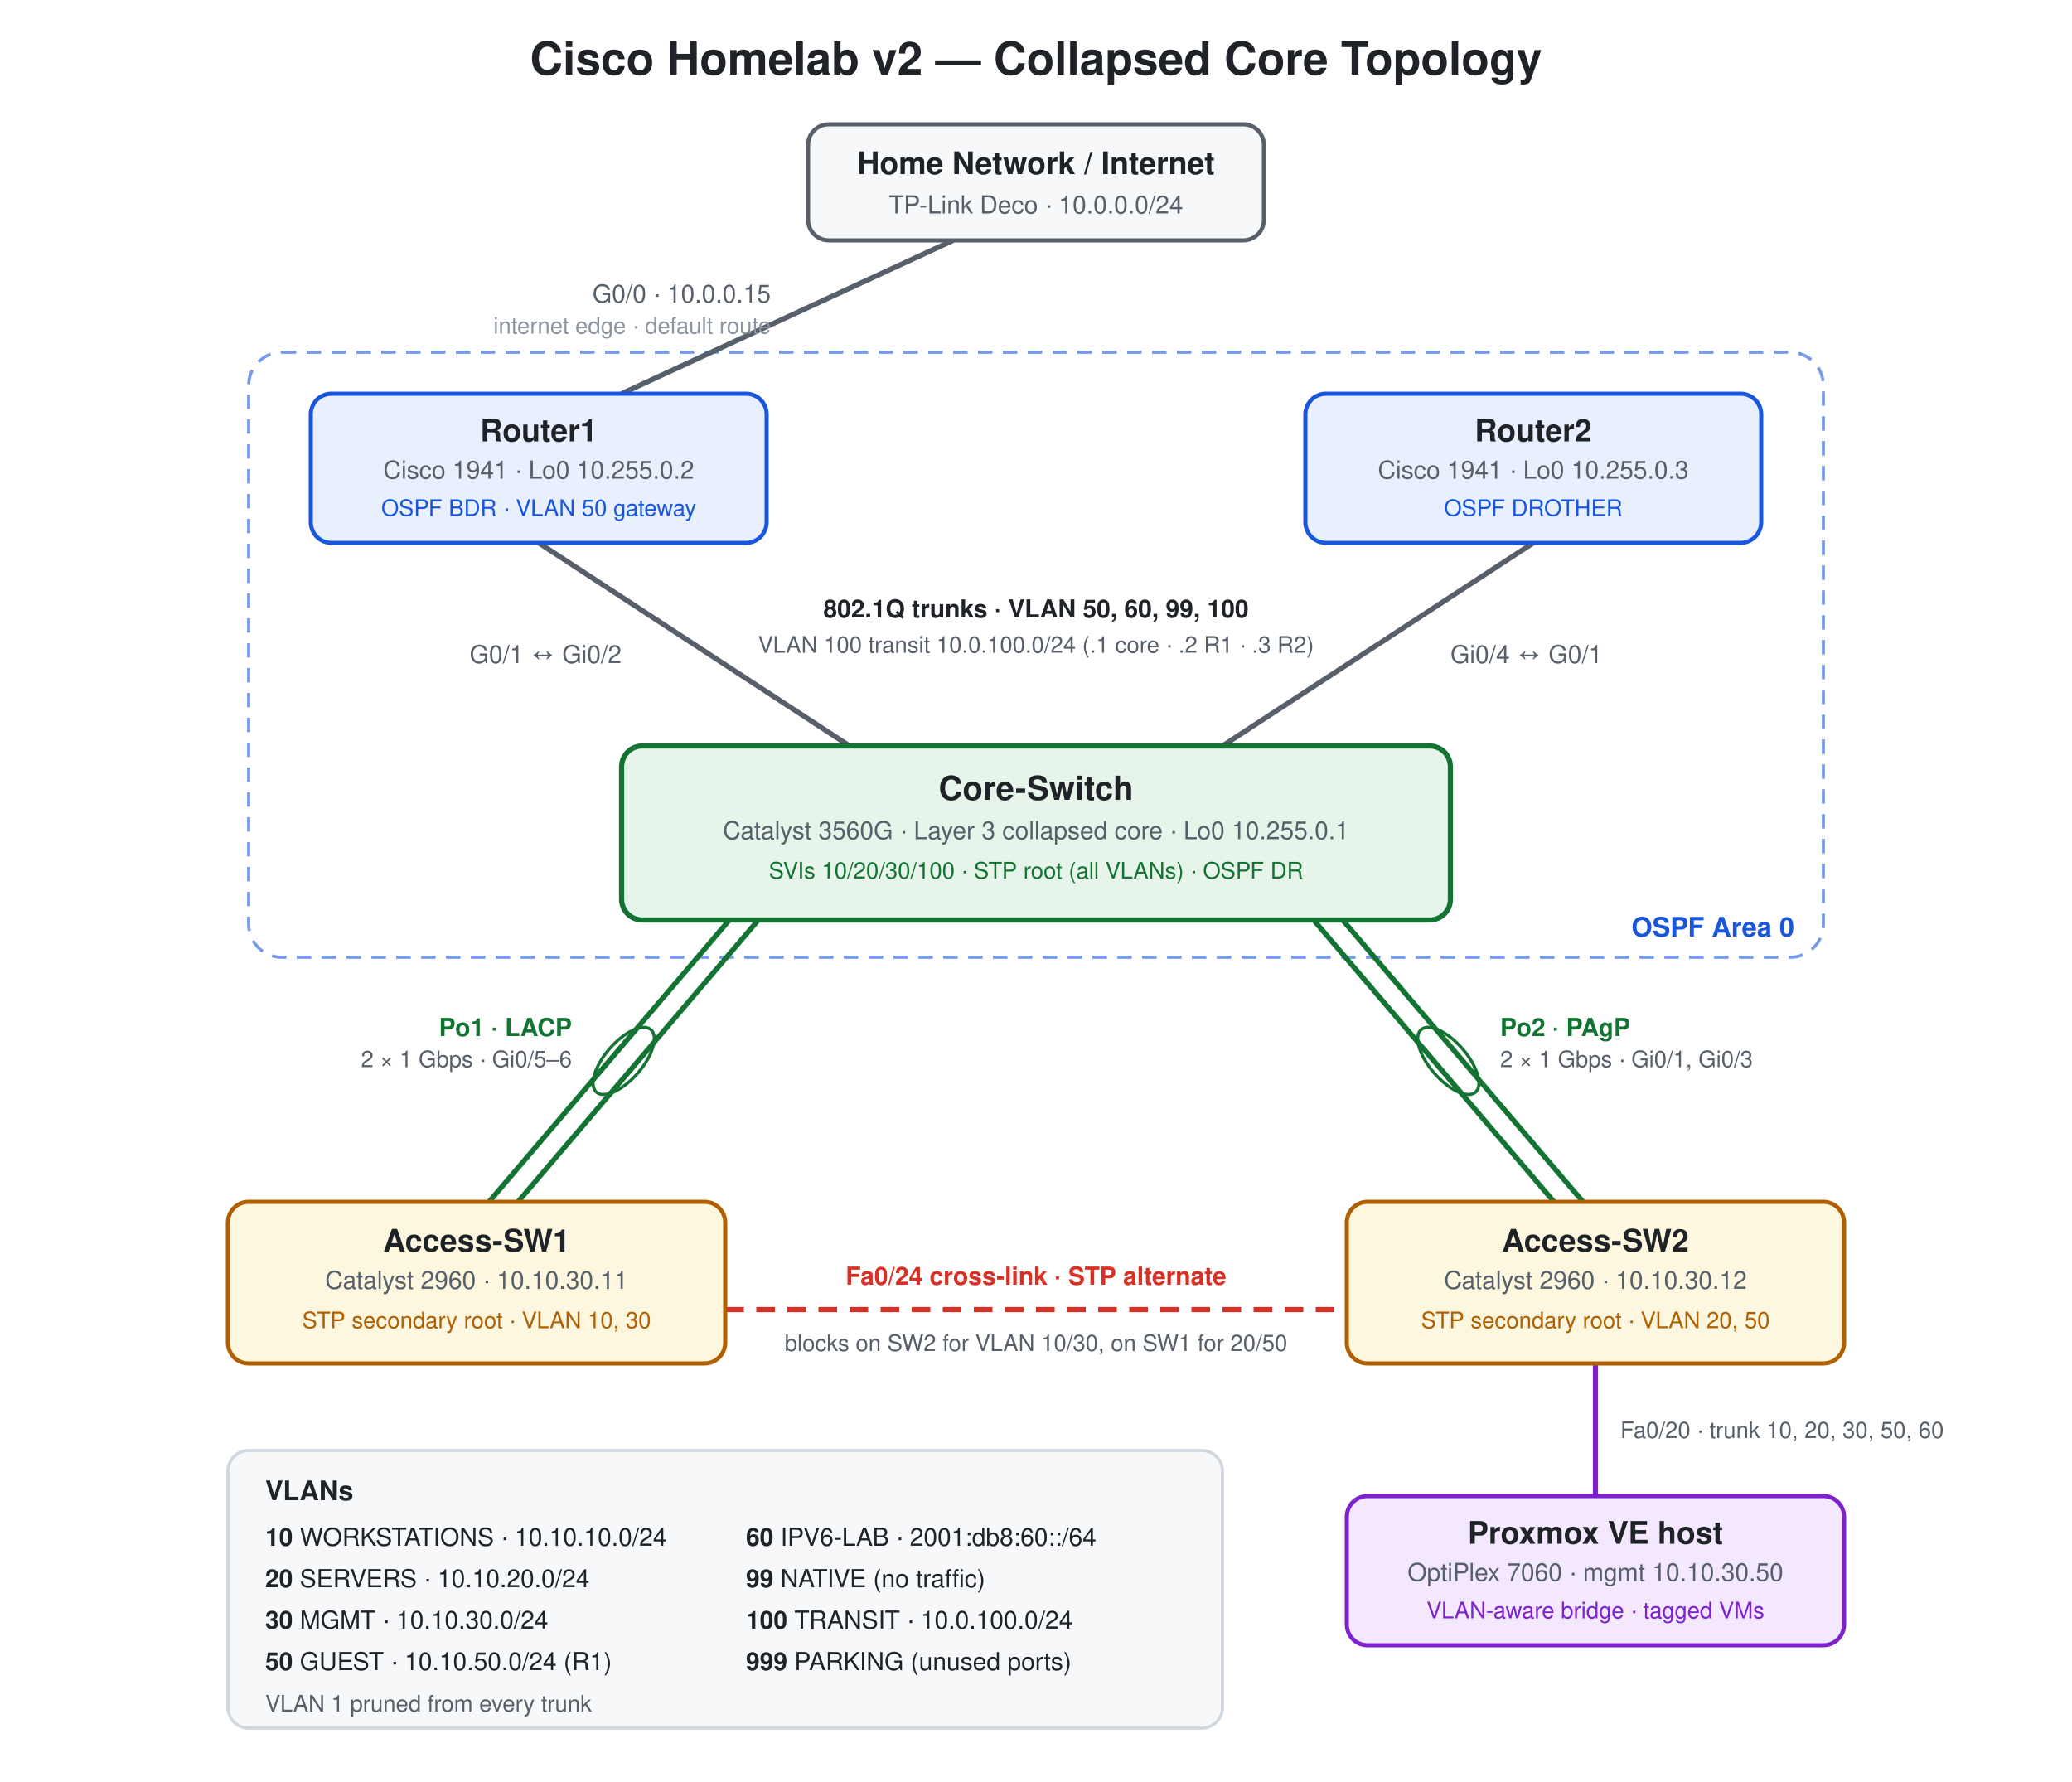
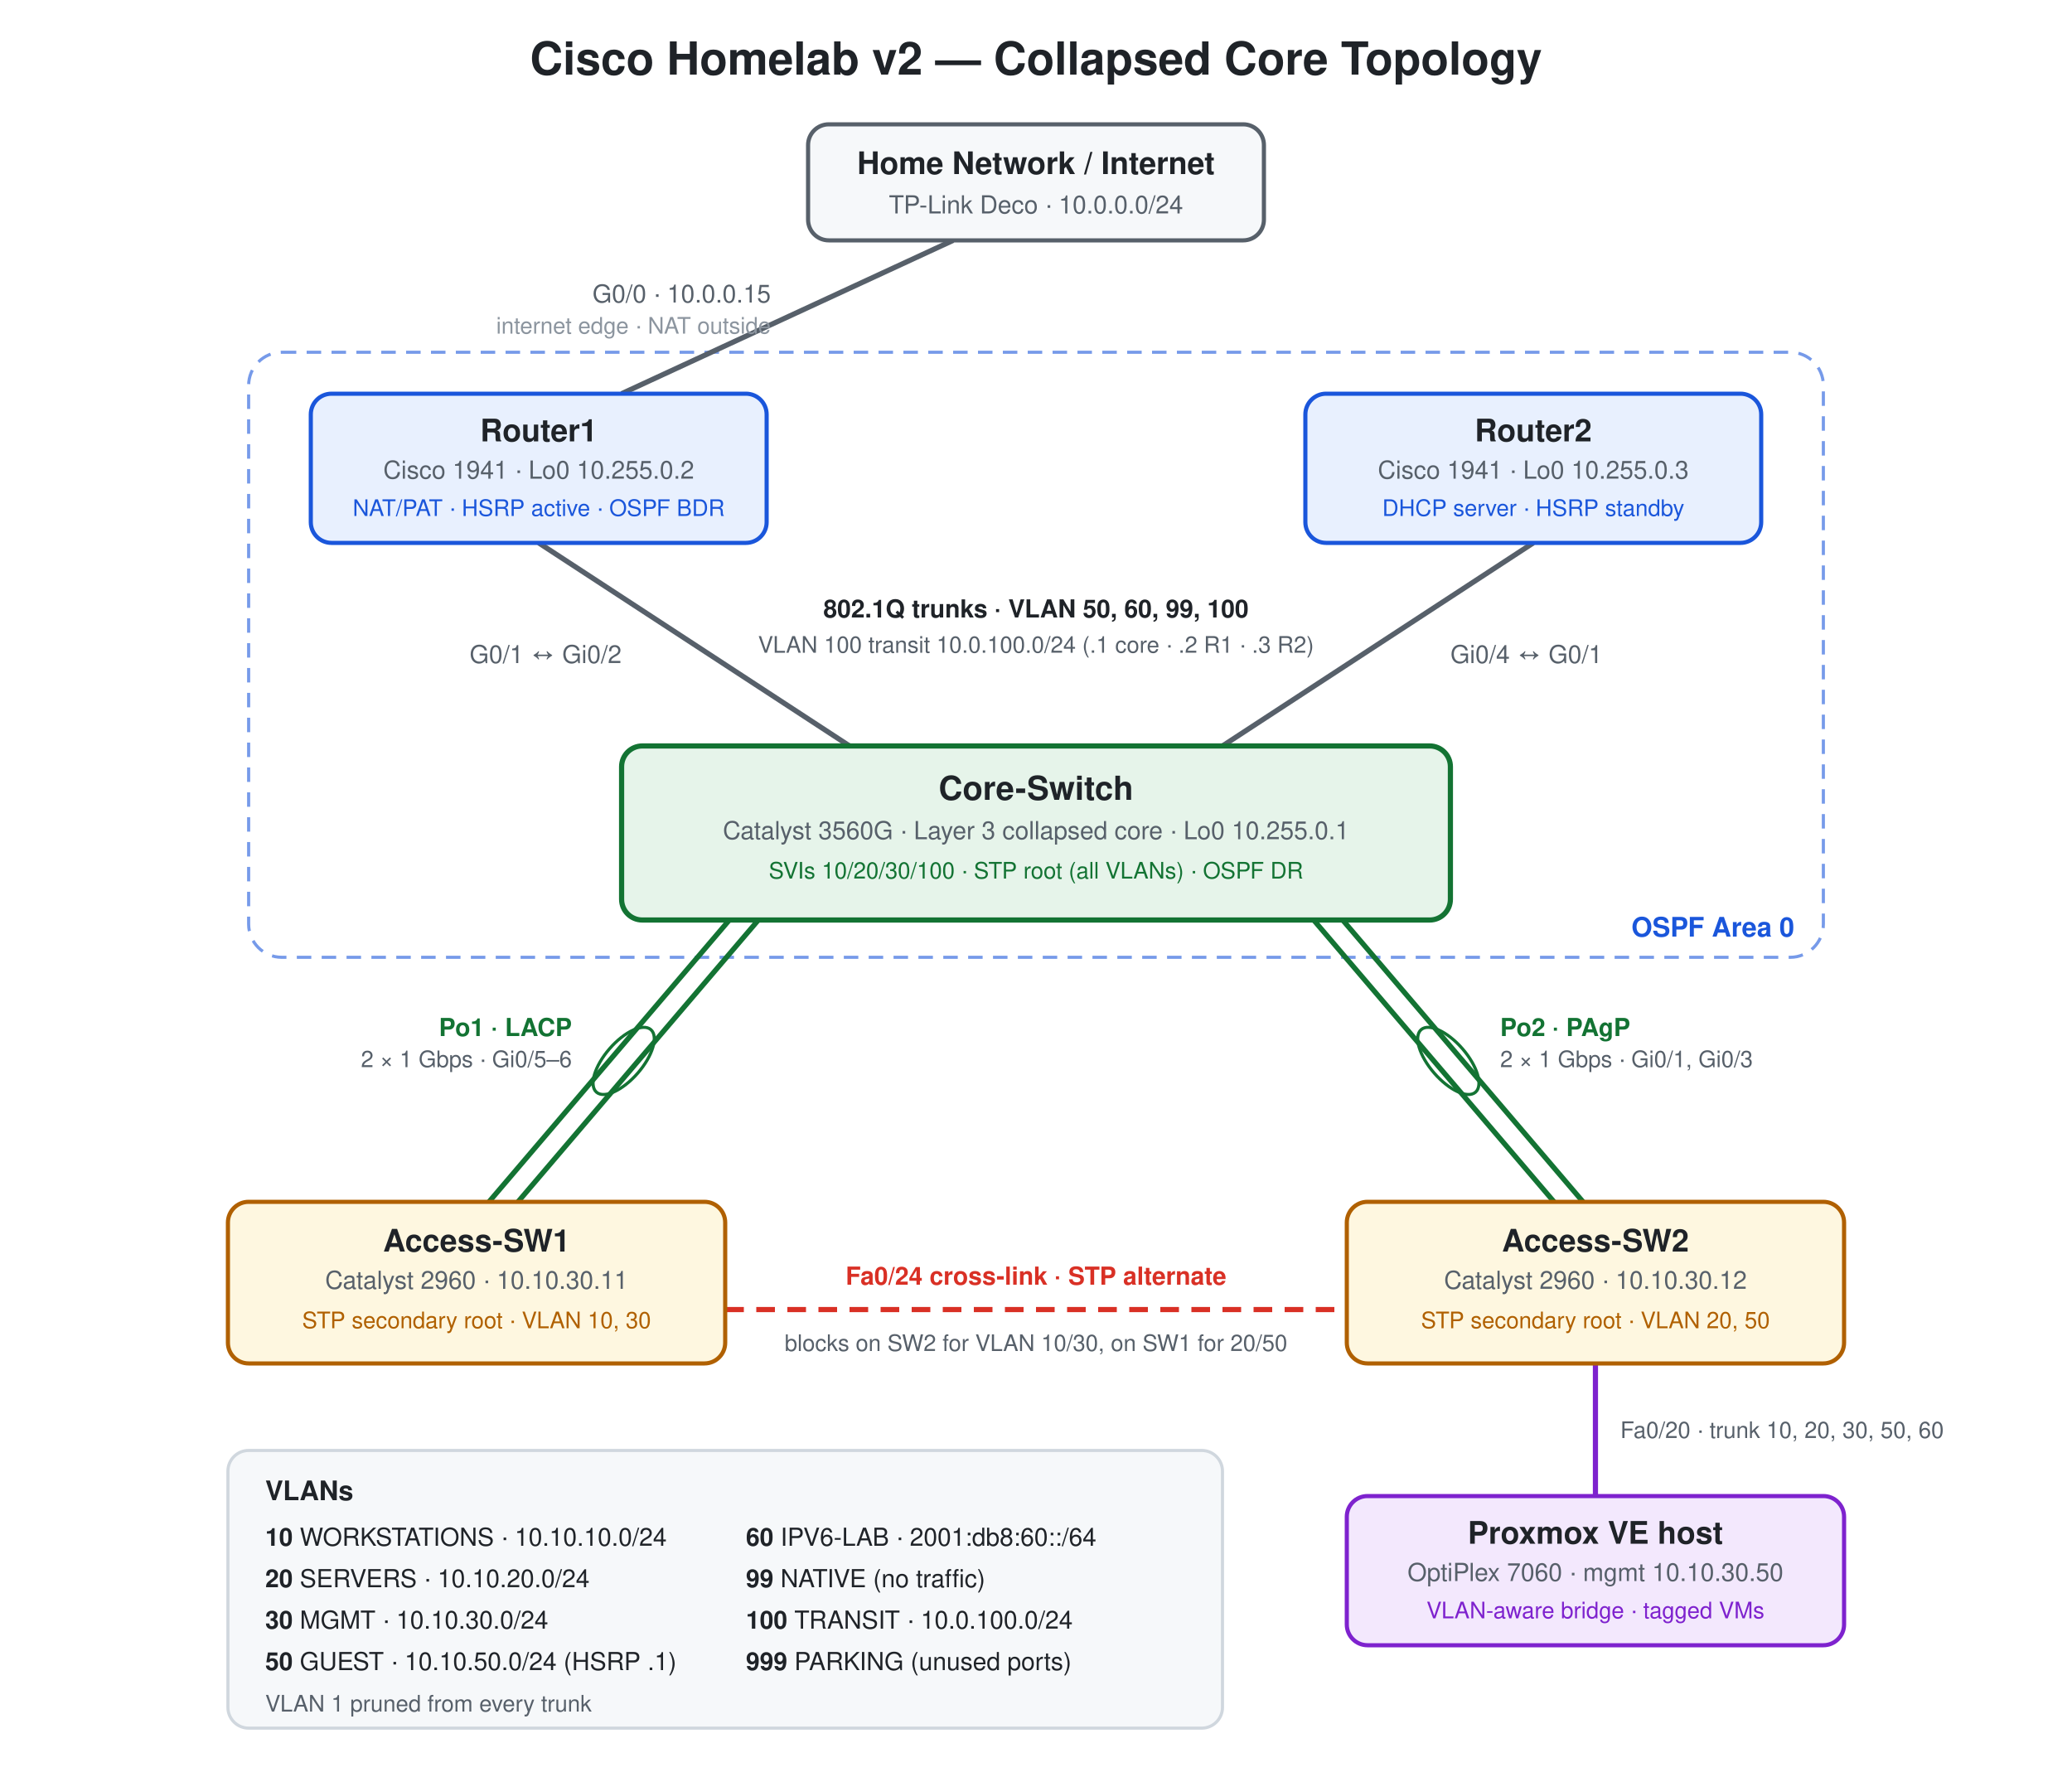
<svg xmlns="http://www.w3.org/2000/svg" viewBox="0 0 1000 860" width="1000" height="860" font-family="Helvetica, Arial, sans-serif">
  <rect width="1000" height="860" fill="#ffffff" />
  <text x="500" y="36" text-anchor="middle" font-size="22" font-weight="700" fill="#1f2328">Cisco Homelab v2 — Collapsed Core Topology</text>
  <rect x="120" y="170" width="760" height="292" rx="16" fill="none" stroke="#1a56db" stroke-width="1.5" stroke-dasharray="7 5" opacity="0.6" />
  <text x="866" y="452" text-anchor="end" font-size="13" font-weight="700" fill="#1a56db">OSPF Area 0</text>
  <line x1="460" y1="116" x2="300" y2="190" stroke="#57606a" stroke-width="2.5" />
  <text x="372" y="146" text-anchor="end" font-size="12" fill="#57606a">G0/0 · 10.0.0.15</text>
-   <text x="372" y="161" text-anchor="end" font-size="11" fill="#8c959f">internet edge · default route</text>
+   <text x="372" y="161" text-anchor="end" font-size="11" fill="#8c959f">internet edge · NAT outside</text>
  <line x1="260" y1="262" x2="410" y2="360" stroke="#57606a" stroke-width="2.5" />
  <line x1="740" y1="262" x2="590" y2="360" stroke="#57606a" stroke-width="2.5" />
  <text x="300" y="320" text-anchor="end" font-size="12" fill="#57606a">G0/1 ↔ Gi0/2</text>
  <text x="700" y="320" font-size="12" fill="#57606a">Gi0/4 ↔ G0/1</text>
  <text x="500" y="298" text-anchor="middle" font-size="12" font-weight="700" fill="#1f2328">802.1Q trunks · VLAN 50, 60, 99, 100</text>
  <text x="500" y="315" text-anchor="middle" font-size="11" fill="#57606a">VLAN 100 transit 10.0.100.0/24 (.1 core · .2 R1 · .3 R2)</text>
  <line x1="352" y1="444" x2="236" y2="580" stroke="#137333" stroke-width="2.5" />
  <line x1="366" y1="444" x2="250" y2="580" stroke="#137333" stroke-width="2.5" />
  <ellipse cx="301" cy="512" rx="20" ry="9" fill="none" stroke="#137333" stroke-width="1.5" transform="rotate(-49 301 512)" />
  <text x="276" y="500" text-anchor="end" font-size="12" font-weight="700" fill="#137333">Po1 · LACP</text>
  <text x="276" y="515" text-anchor="end" font-size="11" fill="#57606a">2 × 1 Gbps · Gi0/5–6</text>
  <line x1="634" y1="444" x2="750" y2="580" stroke="#137333" stroke-width="2.5" />
  <line x1="648" y1="444" x2="764" y2="580" stroke="#137333" stroke-width="2.5" />
  <ellipse cx="699" cy="512" rx="20" ry="9" fill="none" stroke="#137333" stroke-width="1.5" transform="rotate(49 699 512)" />
  <text x="724" y="500" font-size="12" font-weight="700" fill="#137333">Po2 · PAgP</text>
  <text x="724" y="515" font-size="11" fill="#57606a">2 × 1 Gbps · Gi0/1, Gi0/3</text>
  <line x1="350" y1="632" x2="650" y2="632" stroke="#d93025" stroke-width="2.5" stroke-dasharray="9 6" />
  <text x="500" y="620" text-anchor="middle" font-size="12" font-weight="700" fill="#d93025">Fa0/24 cross-link · STP alternate</text>
  <text x="500" y="652" text-anchor="middle" font-size="11" fill="#57606a">blocks on SW2 for VLAN 10/30, on SW1 for 20/50</text>
  <line x1="770" y1="658" x2="770" y2="722" stroke="#7e22ce" stroke-width="2.5" />
  <text x="782" y="694" font-size="11" fill="#57606a">Fa0/20 · trunk 10, 20, 30, 50, 60</text>
  <rect x="390" y="60" width="220" height="56" rx="10" fill="#f6f8fa" stroke="#57606a" stroke-width="2" />
  <text x="500" y="84" text-anchor="middle" font-size="15" font-weight="700" fill="#1f2328">Home Network / Internet</text>
  <text x="500" y="103" text-anchor="middle" font-size="12" fill="#57606a">TP-Link Deco · 10.0.0.0/24</text>
  <rect x="150" y="190" width="220" height="72" rx="10" fill="#e8f0fe" stroke="#1a56db" stroke-width="2" />
  <text x="260" y="213" text-anchor="middle" font-size="15" font-weight="700" fill="#1f2328">Router1</text>
  <text x="260" y="231" text-anchor="middle" font-size="12" fill="#57606a">Cisco 1941 · Lo0 10.255.0.2</text>
-   <text x="260" y="249" text-anchor="middle" font-size="11" fill="#1a56db">OSPF BDR · VLAN 50 gateway</text>
+   <text x="260" y="249" text-anchor="middle" font-size="11" fill="#1a56db">NAT/PAT · HSRP active · OSPF BDR</text>
  <rect x="630" y="190" width="220" height="72" rx="10" fill="#e8f0fe" stroke="#1a56db" stroke-width="2" />
  <text x="740" y="213" text-anchor="middle" font-size="15" font-weight="700" fill="#1f2328">Router2</text>
  <text x="740" y="231" text-anchor="middle" font-size="12" fill="#57606a">Cisco 1941 · Lo0 10.255.0.3</text>
-   <text x="740" y="249" text-anchor="middle" font-size="11" fill="#1a56db">OSPF DROTHER</text>
+   <text x="740" y="249" text-anchor="middle" font-size="11" fill="#1a56db">DHCP server · HSRP standby</text>
  <rect x="300" y="360" width="400" height="84" rx="10" fill="#e6f4ea" stroke="#137333" stroke-width="2.5" />
  <text x="500" y="386" text-anchor="middle" font-size="16" font-weight="700" fill="#1f2328">Core-Switch</text>
  <text x="500" y="405" text-anchor="middle" font-size="12" fill="#57606a">Catalyst 3560G · Layer 3 collapsed core · Lo0 10.255.0.1</text>
  <text x="500" y="424" text-anchor="middle" font-size="11" fill="#137333">SVIs 10/20/30/100 · STP root (all VLANs) · OSPF DR</text>
  <rect x="110" y="580" width="240" height="78" rx="10" fill="#fef7e0" stroke="#b06000" stroke-width="2" />
  <text x="230" y="604" text-anchor="middle" font-size="15" font-weight="700" fill="#1f2328">Access-SW1</text>
  <text x="230" y="622" text-anchor="middle" font-size="12" fill="#57606a">Catalyst 2960 · 10.10.30.11</text>
  <text x="230" y="641" text-anchor="middle" font-size="11" fill="#b06000">STP secondary root · VLAN 10, 30</text>
  <rect x="650" y="580" width="240" height="78" rx="10" fill="#fef7e0" stroke="#b06000" stroke-width="2" />
  <text x="770" y="604" text-anchor="middle" font-size="15" font-weight="700" fill="#1f2328">Access-SW2</text>
  <text x="770" y="622" text-anchor="middle" font-size="12" fill="#57606a">Catalyst 2960 · 10.10.30.12</text>
  <text x="770" y="641" text-anchor="middle" font-size="11" fill="#b06000">STP secondary root · VLAN 20, 50</text>
  <rect x="650" y="722" width="240" height="72" rx="10" fill="#f3e8fd" stroke="#7e22ce" stroke-width="2" />
  <text x="770" y="745" text-anchor="middle" font-size="15" font-weight="700" fill="#1f2328">Proxmox VE host</text>
  <text x="770" y="763" text-anchor="middle" font-size="12" fill="#57606a">OptiPlex 7060 · mgmt 10.10.30.50</text>
  <text x="770" y="781" text-anchor="middle" font-size="11" fill="#7e22ce">VLAN-aware bridge · tagged VMs</text>
  <rect x="110" y="700" width="480" height="134" rx="10" fill="#f6f8fa" stroke="#d0d7de" stroke-width="1.5" />
  <text x="128" y="724" font-size="13" font-weight="700" fill="#1f2328">VLANs</text>
  <g font-size="12" fill="#1f2328">
    <text x="128" y="746">
      <tspan font-weight="700">10</tspan> WORKSTATIONS · 10.10.10.0/24</text>
    <text x="128" y="766">
      <tspan font-weight="700">20</tspan> SERVERS · 10.10.20.0/24</text>
    <text x="128" y="786">
      <tspan font-weight="700">30</tspan> MGMT · 10.10.30.0/24</text>
    <text x="128" y="806">
-       <tspan font-weight="700">50</tspan> GUEST · 10.10.50.0/24 (R1)</text>
+       <tspan font-weight="700">50</tspan> GUEST · 10.10.50.0/24 (HSRP .1)</text>
    <text x="360" y="746">
      <tspan font-weight="700">60</tspan> IPV6-LAB · 2001:db8:60::/64</text>
    <text x="360" y="766">
      <tspan font-weight="700">99</tspan> NATIVE (no traffic)</text>
    <text x="360" y="786">
      <tspan font-weight="700">100</tspan> TRANSIT · 10.0.100.0/24</text>
    <text x="360" y="806">
      <tspan font-weight="700">999</tspan> PARKING (unused ports)</text>
  </g>
  <text x="128" y="826" font-size="11" fill="#57606a">VLAN 1 pruned from every trunk</text>
</svg>
